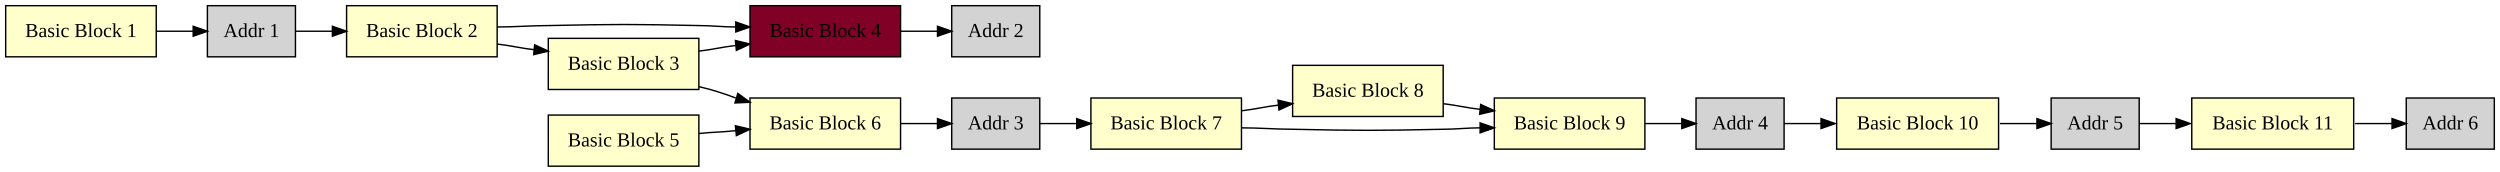
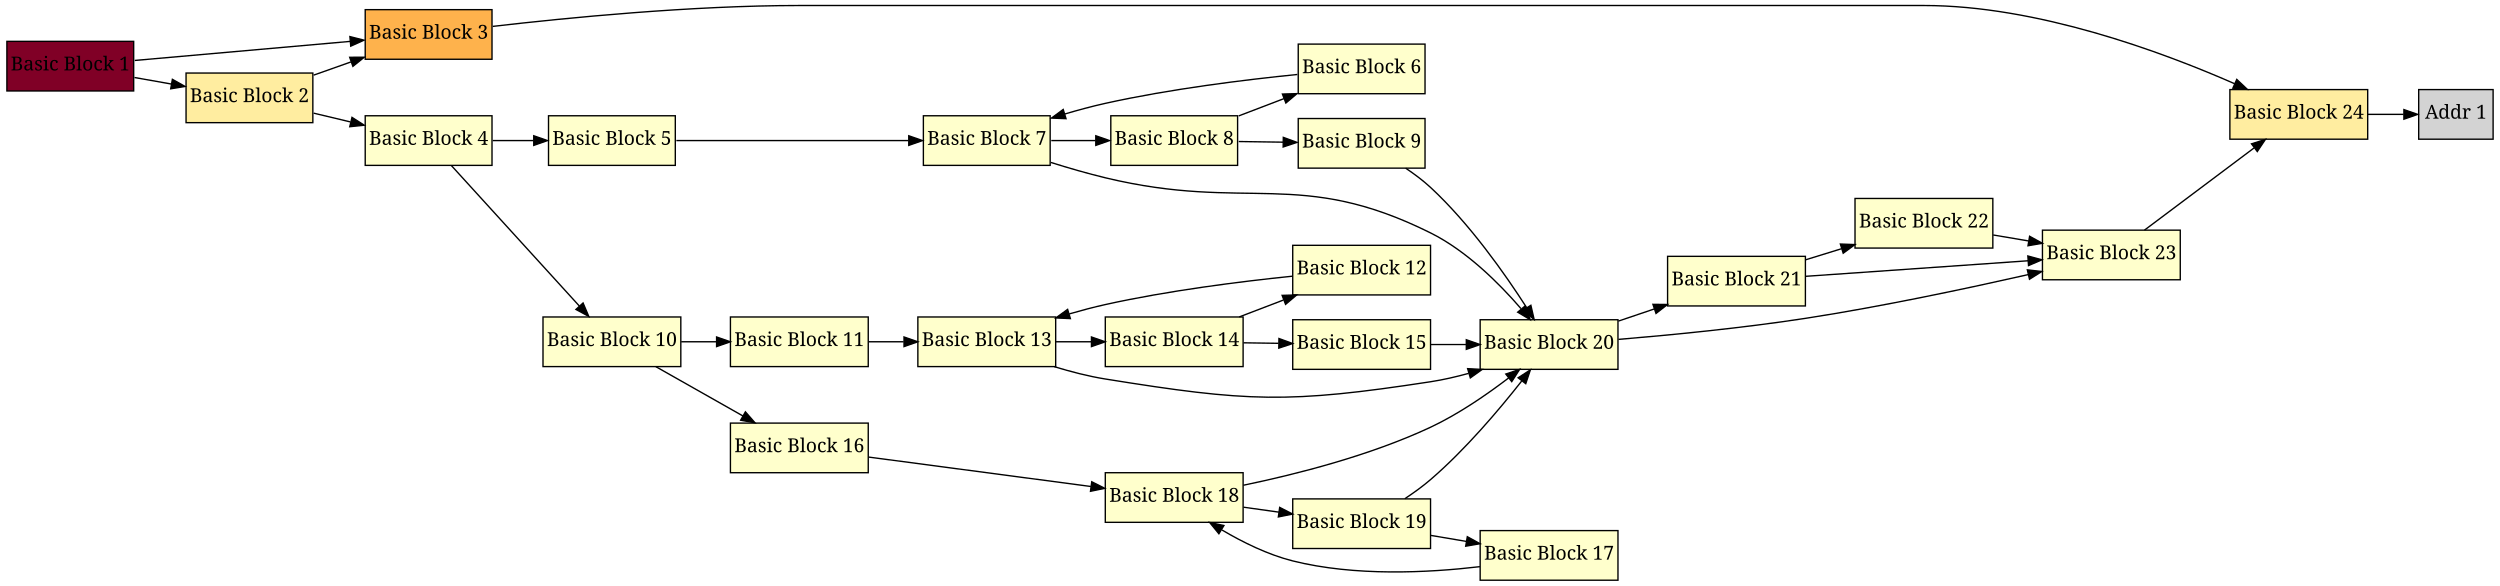
- <svg xmlns="http://www.w3.org/2000/svg" width="1760pt" height="121pt" viewBox="0.00 0.00 1760.00 121.00">
-   <g id="graph0" class="graph" transform="scale(1 1) rotate(0) translate(4 117)">
-     <polygon style="fill:white;stroke:white;" points="-4,4 -4,-117 1756,-117 1756,4 -4,4" />
+ <svg xmlns="http://www.w3.org/2000/svg" width="1814pt" height="425pt" viewBox="0.00 0.00 1814.00 425.00">
+   <g id="graph1" class="graph" transform="scale(1 1) rotate(0) translate(4 421)">
+     <polygon fill="white" stroke="white" points="-4,5 -4,-421 1811,-421 1811,5 -4,5" />
    <g id="node1" class="node">
-       <polygon style="fill:#ffffcc;stroke:black;" points="106,-113 3.55271e-14,-113 0,-77 106,-77 106,-113" />
-       <text text-anchor="middle" x="53" y="-90.9" style="font-family:Times New Roman;font-size:14.00;">Basic Block 1</text>
+       <polygon fill="#800026" stroke="black" points="93,-391 1,-391 1,-355 93,-355 93,-391" />
+       <text text-anchor="middle" x="47" y="-369.9" font-family="Times Roman,serif" font-size="14.00">Basic Block 1</text>
+     </g>
+     <g id="node2" class="node">
+       <polygon fill="#ffeda0" stroke="black" points="223,-368 131,-368 131,-332 223,-332 223,-368" />
+       <text text-anchor="middle" x="177" y="-346.9" font-family="Times Roman,serif" font-size="14.00">Basic Block 2</text>
+     </g>
+     <g id="edge4" class="edge">
+       <path fill="none" stroke="black" d="M93.566,-364.761C102.247,-363.226 111.406,-361.605 120.351,-360.022" />
+       <polygon fill="black" stroke="black" points="121.085,-363.447 130.322,-358.258 119.866,-356.554 121.085,-363.447" />
+     </g>
+     <g id="node3" class="node">
+       <polygon fill="#feb24c" stroke="black" points="353,-414 261,-414 261,-378 353,-378 353,-414" />
+       <text text-anchor="middle" x="307" y="-392.9" font-family="Times Roman,serif" font-size="14.00">Basic Block 3</text>
+     </g>
+     <g id="edge2" class="edge">
+       <path fill="none" stroke="black" d="M93.783,-377.139C137.642,-381.018 203.302,-386.827 250.16,-390.972" />
+       <polygon fill="black" stroke="black" points="249.885,-394.461 260.155,-391.856 250.502,-387.488 249.885,-394.461" />
+     </g>
+     <g id="edge8" class="edge">
+       <path fill="none" stroke="black" d="M223.566,-366.477C232.34,-369.582 241.603,-372.86 250.64,-376.057" />
+       <polygon fill="black" stroke="black" points="249.728,-379.447 260.322,-379.483 252.063,-372.848 249.728,-379.447" />
+     </g>
+     <g id="node4" class="node">
+       <polygon fill="#ffffcc" stroke="black" points="353,-337 261,-337 261,-301 353,-301 353,-337" />
+       <text text-anchor="middle" x="307" y="-315.9" font-family="Times Roman,serif" font-size="14.00">Basic Block 4</text>
+     </g>
+     <g id="edge6" class="edge">
+       <path fill="none" stroke="black" d="M223.566,-338.896C232.247,-336.826 241.406,-334.642 250.351,-332.509" />
+       <polygon fill="black" stroke="black" points="251.407,-335.855 260.322,-330.131 249.783,-329.046 251.407,-335.855" />
+     </g>
+     <g id="node24" class="node">
+       <polygon fill="#ffeda0" stroke="black" points="1714,-356 1614,-356 1614,-320 1714,-320 1714,-356" />
+       <text text-anchor="middle" x="1664" y="-334.9" font-family="Times Roman,serif" font-size="14.00">Basic Block 24</text>
+     </g>
+     <g id="edge10" class="edge">
+       <path fill="none" stroke="black" d="M353.566,-401.85C407.133,-408.063 497.771,-417 576,-417 576,-417 576,-417 1392,-417 1473.88,-417 1564.31,-383.581 1617.53,-360.215" />
+       <polygon fill="black" stroke="black" points="1619,-363.393 1626.71,-356.124 1616.15,-357 1619,-363.393" />
+     </g>
+     <g id="node5" class="node">
+       <polygon fill="#ffffcc" stroke="black" points="486,-337 394,-337 394,-301 486,-301 486,-337" />
+       <text text-anchor="middle" x="440" y="-315.9" font-family="Times Roman,serif" font-size="14.00">Basic Block 5</text>
+     </g>
+     <g id="edge14" class="edge">
+       <path fill="none" stroke="black" d="M353.517,-319C363.08,-319 373.25,-319 383.13,-319" />
+       <polygon fill="black" stroke="black" points="383.285,-322.5 393.285,-319 383.284,-315.5 383.285,-322.5" />
+     </g>
+     <g id="node10" class="node">
+       <polygon fill="#ffffcc" stroke="black" points="490,-191 390,-191 390,-155 490,-155 490,-191" />
+       <text text-anchor="middle" x="440" y="-169.9" font-family="Times Roman,serif" font-size="14.00">Basic Block 10</text>
+     </g>
+     <g id="edge12" class="edge">
+       <path fill="none" stroke="black" d="M323.576,-300.804C346.971,-275.122 389.795,-228.112 416.475,-198.824" />
+       <polygon fill="black" stroke="black" points="419.069,-201.175 423.215,-191.425 413.894,-196.461 419.069,-201.175" />
+     </g>
+     <g id="node7" class="node">
+       <polygon fill="#ffffcc" stroke="black" points="758,-337 666,-337 666,-301 758,-301 758,-337" />
+       <text text-anchor="middle" x="712" y="-315.9" font-family="Times Roman,serif" font-size="14.00">Basic Block 7</text>
+     </g>
+     <g id="edge16" class="edge">
+       <path fill="none" stroke="black" d="M486.758,-319C533.413,-319 605.152,-319 655.089,-319" />
+       <polygon fill="black" stroke="black" points="655.397,-322.5 665.397,-319 655.397,-315.5 655.397,-322.5" />
+     </g>
+     <g id="node6" class="node">
+       <polygon fill="#ffffcc" stroke="black" points="1030,-389 938,-389 938,-353 1030,-353 1030,-389" />
+       <text text-anchor="middle" x="984" y="-367.9" font-family="Times Roman,serif" font-size="14.00">Basic Block 6</text>
+     </g>
+     <g id="edge18" class="edge">
+       <path fill="none" stroke="black" d="M937.368,-366.959C899.512,-363.146 844.912,-356.437 798,-346 788.376,-343.859 778.281,-341.137 768.529,-338.249" />
+       <polygon fill="black" stroke="black" points="769.507,-334.888 758.921,-335.321 767.467,-341.584 769.507,-334.888" />
+     </g>
+     <g id="node8" class="node">
+       <polygon fill="#ffffcc" stroke="black" points="894,-337 802,-337 802,-301 894,-301 894,-337" />
+       <text text-anchor="middle" x="848" y="-315.9" font-family="Times Roman,serif" font-size="14.00">Basic Block 8</text>
+     </g>
+     <g id="edge22" class="edge">
+       <path fill="none" stroke="black" d="M758.803,-319C769.168,-319 780.262,-319 790.983,-319" />
+       <polygon fill="black" stroke="black" points="791.11,-322.5 801.11,-319 791.11,-315.5 791.11,-322.5" />
+     </g>
+     <g id="node20" class="node">
+       <polygon fill="#ffffcc" stroke="black" points="1170,-189 1070,-189 1070,-153 1170,-153 1170,-189" />
+       <text text-anchor="middle" x="1120" y="-167.9" font-family="Times Roman,serif" font-size="14.00">Basic Block 20</text>
+     </g>
+     <g id="edge20" class="edge">
+       <path fill="none" stroke="black" d="M758.542,-303.117C771.241,-299.132 785.067,-295.111 798,-292 901.435,-267.12 938.753,-299.39 1034,-252 1060.12,-239.006 1083.76,-215.451 1099.61,-197.079" />
+       <polygon fill="black" stroke="black" points="1102.59,-198.972 1106.33,-189.059 1097.23,-194.477 1102.59,-198.972" />
+     </g>
+     <g id="edge24" class="edge">
+       <path fill="none" stroke="black" d="M894.803,-336.895C905.382,-340.94 916.72,-345.275 927.645,-349.453" />
+       <polygon fill="black" stroke="black" points="926.52,-352.769 937.11,-353.072 929.02,-346.231 926.52,-352.769" />
+     </g>
+     <g id="node9" class="node">
+       <polygon fill="#ffffcc" stroke="black" points="1030,-335 938,-335 938,-299 1030,-299 1030,-335" />
+       <text text-anchor="middle" x="984" y="-313.9" font-family="Times Roman,serif" font-size="14.00">Basic Block 9</text>
+     </g>
+     <g id="edge26" class="edge">
+       <path fill="none" stroke="black" d="M894.803,-318.312C905.168,-318.159 916.262,-317.996 926.983,-317.838" />
+       <polygon fill="black" stroke="black" points="927.163,-321.336 937.11,-317.69 927.06,-314.337 927.163,-321.336" />
+     </g>
+     <g id="edge28" class="edge">
+       <path fill="none" stroke="black" d="M1015.92,-298.983C1022.22,-294.778 1028.55,-290.041 1034,-285 1062.35,-258.749 1088.06,-222.206 1103.83,-197.634" />
+       <polygon fill="black" stroke="black" points="1106.8,-199.488 1109.18,-189.164 1100.88,-195.751 1106.8,-199.488" />
+     </g>
+     <g id="node11" class="node">
+       <polygon fill="#ffffcc" stroke="black" points="626,-191 526,-191 526,-155 626,-155 626,-191" />
+       <text text-anchor="middle" x="576" y="-169.9" font-family="Times Roman,serif" font-size="14.00">Basic Block 11</text>
+     </g>
+     <g id="edge32" class="edge">
+       <path fill="none" stroke="black" d="M490.255,-173C498.539,-173 507.201,-173 515.701,-173" />
+       <polygon fill="black" stroke="black" points="515.952,-176.5 525.952,-173 515.952,-169.5 515.952,-176.5" />
+     </g>
+     <g id="node16" class="node">
+       <polygon fill="#ffffcc" stroke="black" points="626,-114 526,-114 526,-78 626,-78 626,-114" />
+       <text text-anchor="middle" x="576" y="-92.9" font-family="Times Roman,serif" font-size="14.00">Basic Block 16</text>
+     </g>
+     <g id="edge30" class="edge">
+       <path fill="none" stroke="black" d="M471.886,-154.947C490.762,-144.26 514.867,-130.612 535.129,-119.14" />
+       <polygon fill="black" stroke="black" points="536.865,-122.179 543.843,-114.207 533.416,-116.088 536.865,-122.179" />
+     </g>
+     <g id="node13" class="node">
+       <polygon fill="#ffffcc" stroke="black" points="762,-191 662,-191 662,-155 762,-155 762,-191" />
+       <text text-anchor="middle" x="712" y="-169.9" font-family="Times Roman,serif" font-size="14.00">Basic Block 13</text>
+     </g>
+     <g id="edge34" class="edge">
+       <path fill="none" stroke="black" d="M626.255,-173C634.539,-173 643.201,-173 651.701,-173" />
+       <polygon fill="black" stroke="black" points="651.952,-176.5 661.952,-173 651.952,-169.5 651.952,-176.5" />
    </g>
    <g id="node12" class="node">
-       <polygon style="fill:lightgrey;stroke:black;" points="204,-113 142,-113 142,-77 204,-77 204,-113" />
-       <text text-anchor="middle" x="173" y="-90.9" style="font-family:Times New Roman;font-size:14.00;">Addr 1</text>
-     </g>
-     <g id="edge2" class="edge">
-       <path style="fill:none;stroke:black;" d="M106,-95C114,-95 123,-95 132,-95" />
-       <polygon style="fill:black;stroke:black;" points="132,-98.5 142,-95 132,-91.5 132,-98.5" />
-     </g>
-     <g id="node2" class="node">
-       <polygon style="fill:#ffffcc;stroke:black;" points="346,-113 240,-113 240,-77 346,-77 346,-113" />
-       <text text-anchor="middle" x="293" y="-90.9" style="font-family:Times New Roman;font-size:14.00;">Basic Block 2</text>
-     </g>
-     <g id="node3" class="node">
-       <polygon style="fill:#ffffcc;stroke:black;" points="488,-90 382,-90 382,-54 488,-54 488,-90" />
-       <text text-anchor="middle" x="435" y="-67.9" style="font-family:Times New Roman;font-size:14.00;">Basic Block 3</text>
-     </g>
-     <g id="edge8" class="edge">
-       <path style="fill:none;stroke:black;" d="M346,-86C355,-85 363,-83 372,-82" />
-       <polygon style="fill:black;stroke:black;" points="372.398,-85.478 382,-81 371.701,-78.513 372.398,-85.478" />
-     </g>
-     <g id="node4" class="node">
-       <polygon style="fill:#800026;stroke:black;" points="630,-113 524,-113 524,-77 630,-77 630,-113" />
-       <text text-anchor="middle" x="577" y="-90.9" style="font-family:Times New Roman;font-size:14.00;">Basic Block 4</text>
-     </g>
-     <g id="edge6" class="edge">
-       <path style="fill:none;stroke:black;" d="M346,-98C358,-98 371,-99 382,-99 430,-100 441,-100 488,-99 497,-99 505,-98 514,-98" />
-       <polygon style="fill:black;stroke:black;" points="514,-101.5 524,-98 514,-94.5 514,-101.5" />
-     </g>
-     <g id="edge12" class="edge">
-       <path style="fill:none;stroke:black;" d="M488,-81C497,-82 505,-84 514,-85" />
-       <polygon style="fill:black;stroke:black;" points="513.701,-88.487 524,-86 514.398,-81.522 513.701,-88.487" />
-     </g>
-     <g id="node6" class="node">
-       <polygon style="fill:#ffffcc;stroke:black;" points="630,-48 524,-48 524,-12 630,-12 630,-48" />
-       <text text-anchor="middle" x="577" y="-25.9" style="font-family:Times New Roman;font-size:14.00;">Basic Block 6</text>
-     </g>
-     <g id="edge10" class="edge">
-       <path style="fill:none;stroke:black;" d="M488,-56C497,-54 506,-51 514,-48" />
-       <polygon style="fill:black;stroke:black;" points="515.427,-51.226 524,-45 513.416,-44.521 515.427,-51.226" />
-     </g>
-     <g id="node13" class="node">
-       <polygon style="fill:lightgrey;stroke:black;" points="728,-113 666,-113 666,-77 728,-77 728,-113" />
-       <text text-anchor="middle" x="697" y="-90.9" style="font-family:Times New Roman;font-size:14.00;">Addr 2</text>
-     </g>
-     <g id="edge14" class="edge">
-       <path style="fill:none;stroke:black;" d="M630,-95C638,-95 647,-95 656,-95" />
-       <polygon style="fill:black;stroke:black;" points="656,-98.5 666,-95 656,-91.5 656,-98.5" />
-     </g>
-     <g id="node5" class="node">
-       <polygon style="fill:#ffffcc;stroke:black;" points="488,-36 382,-36 382,-1.77636e-14 488,-3.55271e-15 488,-36" />
-       <text text-anchor="middle" x="435" y="-13.9" style="font-family:Times New Roman;font-size:14.00;">Basic Block 5</text>
-     </g>
-     <g id="edge16" class="edge">
-       <path style="fill:none;stroke:black;" d="M488,-23C497,-24 505,-24 514,-25" />
-       <polygon style="fill:black;stroke:black;" points="513.701,-28.488 524,-26 514.398,-21.522 513.701,-28.488" />
+       <polygon fill="#ffffcc" stroke="black" points="1034,-243 934,-243 934,-207 1034,-207 1034,-243" />
+       <text text-anchor="middle" x="984" y="-221.9" font-family="Times Roman,serif" font-size="14.00">Basic Block 12</text>
+     </g>
+     <g id="edge36" class="edge">
+       <path fill="none" stroke="black" d="M933.857,-220.601C896.188,-216.733 843.48,-210.118 798,-200 789.454,-198.099 780.536,-195.739 771.817,-193.212" />
+       <polygon fill="black" stroke="black" points="772.671,-189.814 762.087,-190.303 770.666,-196.521 772.671,-189.814" />
    </g>
    <g id="node14" class="node">
-       <polygon style="fill:lightgrey;stroke:black;" points="728,-48 666,-48 666,-12 728,-12 728,-48" />
-       <text text-anchor="middle" x="697" y="-25.9" style="font-family:Times New Roman;font-size:14.00;">Addr 3</text>
-     </g>
-     <g id="edge18" class="edge">
-       <path style="fill:none;stroke:black;" d="M630,-30C638,-30 647,-30 656,-30" />
-       <polygon style="fill:black;stroke:black;" points="656,-33.5 666,-30 656,-26.5 656,-33.5" />
-     </g>
-     <g id="node7" class="node">
-       <polygon style="fill:#ffffcc;stroke:black;" points="870,-48 764,-48 764,-12 870,-12 870,-48" />
-       <text text-anchor="middle" x="817" y="-25.9" style="font-family:Times New Roman;font-size:14.00;">Basic Block 7</text>
-     </g>
-     <g id="node8" class="node">
-       <polygon style="fill:#ffffcc;stroke:black;" points="1012,-71 906,-71 906,-35 1012,-35 1012,-71" />
-       <text text-anchor="middle" x="959" y="-48.9" style="font-family:Times New Roman;font-size:14.00;">Basic Block 8</text>
-     </g>
-     <g id="edge24" class="edge">
-       <path style="fill:none;stroke:black;" d="M870,-39C879,-40 887,-42 896,-43" />
-       <polygon style="fill:black;stroke:black;" points="895.701,-46.487 906,-44 896.398,-39.522 895.701,-46.487" />
-     </g>
-     <g id="node9" class="node">
-       <polygon style="fill:#ffffcc;stroke:black;" points="1154,-48 1048,-48 1048,-12 1154,-12 1154,-48" />
-       <text text-anchor="middle" x="1101" y="-25.9" style="font-family:Times New Roman;font-size:14.00;">Basic Block 9</text>
-     </g>
-     <g id="edge22" class="edge">
-       <path style="fill:none;stroke:black;" d="M870,-27C882,-27 895,-26 906,-26 954,-25 965,-25 1012,-26 1021,-26 1029,-27 1038,-27" />
-       <polygon style="fill:black;stroke:black;" points="1038,-30.5 1048,-27 1038,-23.5 1038,-30.5" />
-     </g>
-     <g id="edge26" class="edge">
-       <path style="fill:none;stroke:black;" d="M1012,-44C1021,-43 1029,-41 1038,-40" />
-       <polygon style="fill:black;stroke:black;" points="1038.4,-43.478 1048,-39 1037.7,-36.513 1038.4,-43.478" />
+       <polygon fill="#ffffcc" stroke="black" points="898,-191 798,-191 798,-155 898,-155 898,-191" />
+       <text text-anchor="middle" x="848" y="-169.9" font-family="Times Roman,serif" font-size="14.00">Basic Block 14</text>
+     </g>
+     <g id="edge40" class="edge">
+       <path fill="none" stroke="black" d="M762.255,-173C770.539,-173 779.201,-173 787.701,-173" />
+       <polygon fill="black" stroke="black" points="787.952,-176.5 797.952,-173 787.952,-169.5 787.952,-176.5" />
+     </g>
+     <g id="edge38" class="edge">
+       <path fill="none" stroke="black" d="M760.98,-154.942C772.932,-151.286 785.794,-147.963 798,-146 901.562,-129.345 930.318,-128.107 1034,-144 1043.09,-145.393 1052.53,-147.569 1061.69,-150.094" />
+       <polygon fill="black" stroke="black" points="1060.91,-153.512 1071.49,-152.952 1062.87,-146.792 1060.91,-153.512" />
+     </g>
+     <g id="edge42" class="edge">
+       <path fill="none" stroke="black" d="M895.185,-191.041C905.522,-194.994 916.571,-199.218 927.239,-203.297" />
+       <polygon fill="black" stroke="black" points="926.308,-206.688 936.899,-206.991 928.808,-200.15 926.308,-206.688" />
    </g>
    <g id="node15" class="node">
-       <polygon style="fill:lightgrey;stroke:black;" points="1252,-48 1190,-48 1190,-12 1252,-12 1252,-48" />
-       <text text-anchor="middle" x="1221" y="-25.9" style="font-family:Times New Roman;font-size:14.00;">Addr 4</text>
-     </g>
-     <g id="edge28" class="edge">
-       <path style="fill:none;stroke:black;" d="M1154,-30C1162,-30 1171,-30 1180,-30" />
-       <polygon style="fill:black;stroke:black;" points="1180,-33.5 1190,-30 1180,-26.5 1180,-33.5" />
-     </g>
-     <g id="node10" class="node">
-       <polygon style="fill:#ffffcc;stroke:black;" points="1403,-48 1289,-48 1289,-12 1403,-12 1403,-48" />
-       <text text-anchor="middle" x="1346" y="-25.9" style="font-family:Times New Roman;font-size:14.00;">Basic Block 10</text>
-     </g>
-     <g id="node16" class="node">
-       <polygon style="fill:lightgrey;stroke:black;" points="1502,-48 1440,-48 1440,-12 1502,-12 1502,-48" />
-       <text text-anchor="middle" x="1471" y="-25.9" style="font-family:Times New Roman;font-size:14.00;">Addr 5</text>
-     </g>
-     <g id="edge32" class="edge">
-       <path style="fill:none;stroke:black;" d="M1404,-30C1412,-30 1421,-30 1430,-30" />
-       <polygon style="fill:black;stroke:black;" points="1430,-33.5 1440,-30 1430,-26.5 1430,-33.5" />
-     </g>
-     <g id="node11" class="node">
-       <polygon style="fill:#ffffcc;stroke:black;" points="1653,-48 1539,-48 1539,-12 1653,-12 1653,-48" />
-       <text text-anchor="middle" x="1596" y="-25.9" style="font-family:Times New Roman;font-size:14.00;">Basic Block 11</text>
+       <polygon fill="#ffffcc" stroke="black" points="1034,-189 934,-189 934,-153 1034,-153 1034,-189" />
+       <text text-anchor="middle" x="984" y="-167.9" font-family="Times Roman,serif" font-size="14.00">Basic Block 15</text>
+     </g>
+     <g id="edge44" class="edge">
+       <path fill="none" stroke="black" d="M898.255,-172.261C906.539,-172.139 915.201,-172.012 923.701,-171.887" />
+       <polygon fill="black" stroke="black" points="924.004,-175.383 933.952,-171.736 923.901,-168.384 924.004,-175.383" />
+     </g>
+     <g id="edge46" class="edge">
+       <path fill="none" stroke="black" d="M1034.25,-171C1042.54,-171 1051.2,-171 1059.7,-171" />
+       <polygon fill="black" stroke="black" points="1059.95,-174.5 1069.95,-171 1059.95,-167.5 1059.95,-174.5" />
+     </g>
+     <g id="node18" class="node">
+       <polygon fill="#ffffcc" stroke="black" points="898,-78 798,-78 798,-42 898,-42 898,-78" />
+       <text text-anchor="middle" x="848" y="-56.9" font-family="Times Roman,serif" font-size="14.00">Basic Block 18</text>
+     </g>
+     <g id="edge48" class="edge">
+       <path fill="none" stroke="black" d="M626.206,-89.355C671.778,-83.323 739.073,-74.417 787.576,-67.997" />
+       <polygon fill="black" stroke="black" points="788.172,-71.449 797.627,-66.667 787.254,-64.51 788.172,-71.449" />
    </g>
    <g id="node17" class="node">
-       <polygon style="fill:lightgrey;stroke:black;" points="1752,-48 1690,-48 1690,-12 1752,-12 1752,-48" />
-       <text text-anchor="middle" x="1721" y="-25.9" style="font-family:Times New Roman;font-size:14.00;">Addr 6</text>
-     </g>
-     <g id="edge36" class="edge">
-       <path style="fill:none;stroke:black;" d="M1654,-30C1662,-30 1671,-30 1680,-30" />
-       <polygon style="fill:black;stroke:black;" points="1680,-33.5 1690,-30 1680,-26.5 1680,-33.5" />
-     </g>
-     <g id="edge4" class="edge">
-       <path style="fill:none;stroke:black;" d="M204,-95C212,-95 221,-95 230,-95" />
-       <polygon style="fill:black;stroke:black;" points="230,-98.5 240,-95 230,-91.5 230,-98.5" />
-     </g>
-     <g id="edge20" class="edge">
-       <path style="fill:none;stroke:black;" d="M728,-30C736,-30 745,-30 754,-30" />
-       <polygon style="fill:black;stroke:black;" points="754,-33.5 764,-30 754,-26.5 754,-33.5" />
-     </g>
-     <g id="edge30" class="edge">
-       <path style="fill:none;stroke:black;" d="M1252,-30C1260,-30 1269,-30 1278,-30" />
-       <polygon style="fill:black;stroke:black;" points="1278,-33.5 1288,-30 1278,-26.5 1278,-33.5" />
-     </g>
-     <g id="edge34" class="edge">
-       <path style="fill:none;stroke:black;" d="M1502,-30C1510,-30 1519,-30 1528,-30" />
-       <polygon style="fill:black;stroke:black;" points="1528,-33.5 1538,-30 1528,-26.5 1528,-33.5" />
+       <polygon fill="#ffffcc" stroke="black" points="1170,-36 1070,-36 1070,-1.77636e-14 1170,-3.55271e-15 1170,-36" />
+       <text text-anchor="middle" x="1120" y="-14.9" font-family="Times Roman,serif" font-size="14.00">Basic Block 17</text>
+     </g>
+     <g id="edge50" class="edge">
+       <path fill="none" stroke="black" d="M1069.86,-9.833C1031.96,-5.353 978.959,-2.732 934,-14 916.046,-18.5 897.745,-27.544 882.666,-36.431" />
+       <polygon fill="black" stroke="black" points="880.428,-33.697 873.725,-41.902 884.082,-39.668 880.428,-33.697" />
+     </g>
+     <g id="node19" class="node">
+       <polygon fill="#ffffcc" stroke="black" points="1034,-59 934,-59 934,-23 1034,-23 1034,-59" />
+       <text text-anchor="middle" x="984" y="-37.9" font-family="Times Roman,serif" font-size="14.00">Basic Block 19</text>
+     </g>
+     <g id="edge54" class="edge">
+       <path fill="none" stroke="black" d="M898.255,-52.979C906.63,-51.809 915.392,-50.585 923.981,-49.385" />
+       <polygon fill="black" stroke="black" points="924.532,-52.842 933.952,-47.992 923.563,-45.909 924.532,-52.842" />
+     </g>
+     <g id="edge52" class="edge">
+       <path fill="none" stroke="black" d="M898.186,-68.908C936.578,-76.861 990.192,-90.462 1034,-111 1054.21,-120.476 1074.79,-134.641 1090.75,-146.828" />
+       <polygon fill="black" stroke="black" points="1088.61,-149.597 1098.65,-152.986 1092.92,-144.077 1088.61,-149.597" />
+     </g>
+     <g id="edge56" class="edge">
+       <path fill="none" stroke="black" d="M1034.25,-32.501C1042.63,-31.085 1051.39,-29.603 1059.98,-28.15" />
+       <polygon fill="black" stroke="black" points="1060.68,-31.583 1069.95,-26.464 1059.51,-24.681 1060.68,-31.583" />
+     </g>
+     <g id="edge58" class="edge">
+       <path fill="none" stroke="black" d="M1015.37,-59.161C1021.78,-63.387 1028.29,-68.096 1034,-73 1059.2,-94.655 1083.77,-123.694 1100.15,-144.531" />
+       <polygon fill="black" stroke="black" points="1097.55,-146.878 1106.44,-152.635 1103.08,-142.588 1097.55,-146.878" />
+     </g>
+     <g id="node21" class="node">
+       <polygon fill="#ffffcc" stroke="black" points="1306,-235 1206,-235 1206,-199 1306,-199 1306,-235" />
+       <text text-anchor="middle" x="1256" y="-213.9" font-family="Times Roman,serif" font-size="14.00">Basic Block 21</text>
+     </g>
+     <g id="edge62" class="edge">
+       <path fill="none" stroke="black" d="M1170.25,-187.998C1178.72,-190.862 1187.58,-193.859 1196.26,-196.794" />
+       <polygon fill="black" stroke="black" points="1195.36,-200.183 1205.95,-200.072 1197.6,-193.552 1195.36,-200.183" />
+     </g>
+     <g id="node23" class="node">
+       <polygon fill="#ffffcc" stroke="black" points="1578,-254 1478,-254 1478,-218 1578,-218 1578,-254" />
+       <text text-anchor="middle" x="1528" y="-232.9" font-family="Times Roman,serif" font-size="14.00">Basic Block 23</text>
+     </g>
+     <g id="edge60" class="edge">
+       <path fill="none" stroke="black" d="M1170.31,-174.734C1207.83,-177.86 1260.29,-182.948 1306,-190 1361.15,-198.508 1423.31,-211.701 1467.79,-221.78" />
+       <polygon fill="black" stroke="black" points="1467.04,-225.199 1477.57,-224.01 1468.6,-218.375 1467.04,-225.199" />
+     </g>
+     <g id="node22" class="node">
+       <polygon fill="#ffffcc" stroke="black" points="1442,-277 1342,-277 1342,-241 1442,-241 1442,-277" />
+       <text text-anchor="middle" x="1392" y="-255.9" font-family="Times Roman,serif" font-size="14.00">Basic Block 22</text>
+     </g>
+     <g id="edge66" class="edge">
+       <path fill="none" stroke="black" d="M1306.25,-232.52C1314.72,-235.135 1323.58,-237.871 1332.26,-240.551" />
+       <polygon fill="black" stroke="black" points="1331.36,-243.937 1341.95,-243.544 1333.43,-237.249 1331.36,-243.937" />
+     </g>
+     <g id="edge64" class="edge">
+       <path fill="none" stroke="black" d="M1306.21,-220.507C1351.78,-223.69 1419.07,-228.391 1467.58,-231.779" />
+       <polygon fill="black" stroke="black" points="1467.41,-235.276 1477.63,-232.481 1467.89,-228.293 1467.41,-235.276" />
+     </g>
+     <g id="edge68" class="edge">
+       <path fill="none" stroke="black" d="M1442.25,-250.501C1450.63,-249.085 1459.39,-247.603 1467.98,-246.15" />
+       <polygon fill="black" stroke="black" points="1468.68,-249.583 1477.95,-244.464 1467.51,-242.681 1468.68,-249.583" />
+     </g>
+     <g id="edge70" class="edge">
+       <path fill="none" stroke="black" d="M1552,-254.001C1574.1,-270.577 1607.07,-295.303 1631.52,-313.64" />
+       <polygon fill="black" stroke="black" points="1629.68,-316.636 1639.78,-319.836 1633.88,-311.036 1629.68,-316.636" />
+     </g>
+     <g id="node25" class="node">
+       <polygon fill="lightgrey" stroke="black" points="1805,-356 1751,-356 1751,-320 1805,-320 1805,-356" />
+       <text text-anchor="middle" x="1778" y="-334.9" font-family="Times Roman,serif" font-size="14.00">Addr 1</text>
+     </g>
+     <g id="edge72" class="edge">
+       <path fill="none" stroke="black" d="M1714,-338C1722.75,-338 1731.72,-338 1740.08,-338" />
+       <polygon fill="black" stroke="black" points="1740.27,-341.5 1750.27,-338 1740.27,-334.5 1740.27,-341.5" />
    </g>
  </g>
</svg>
